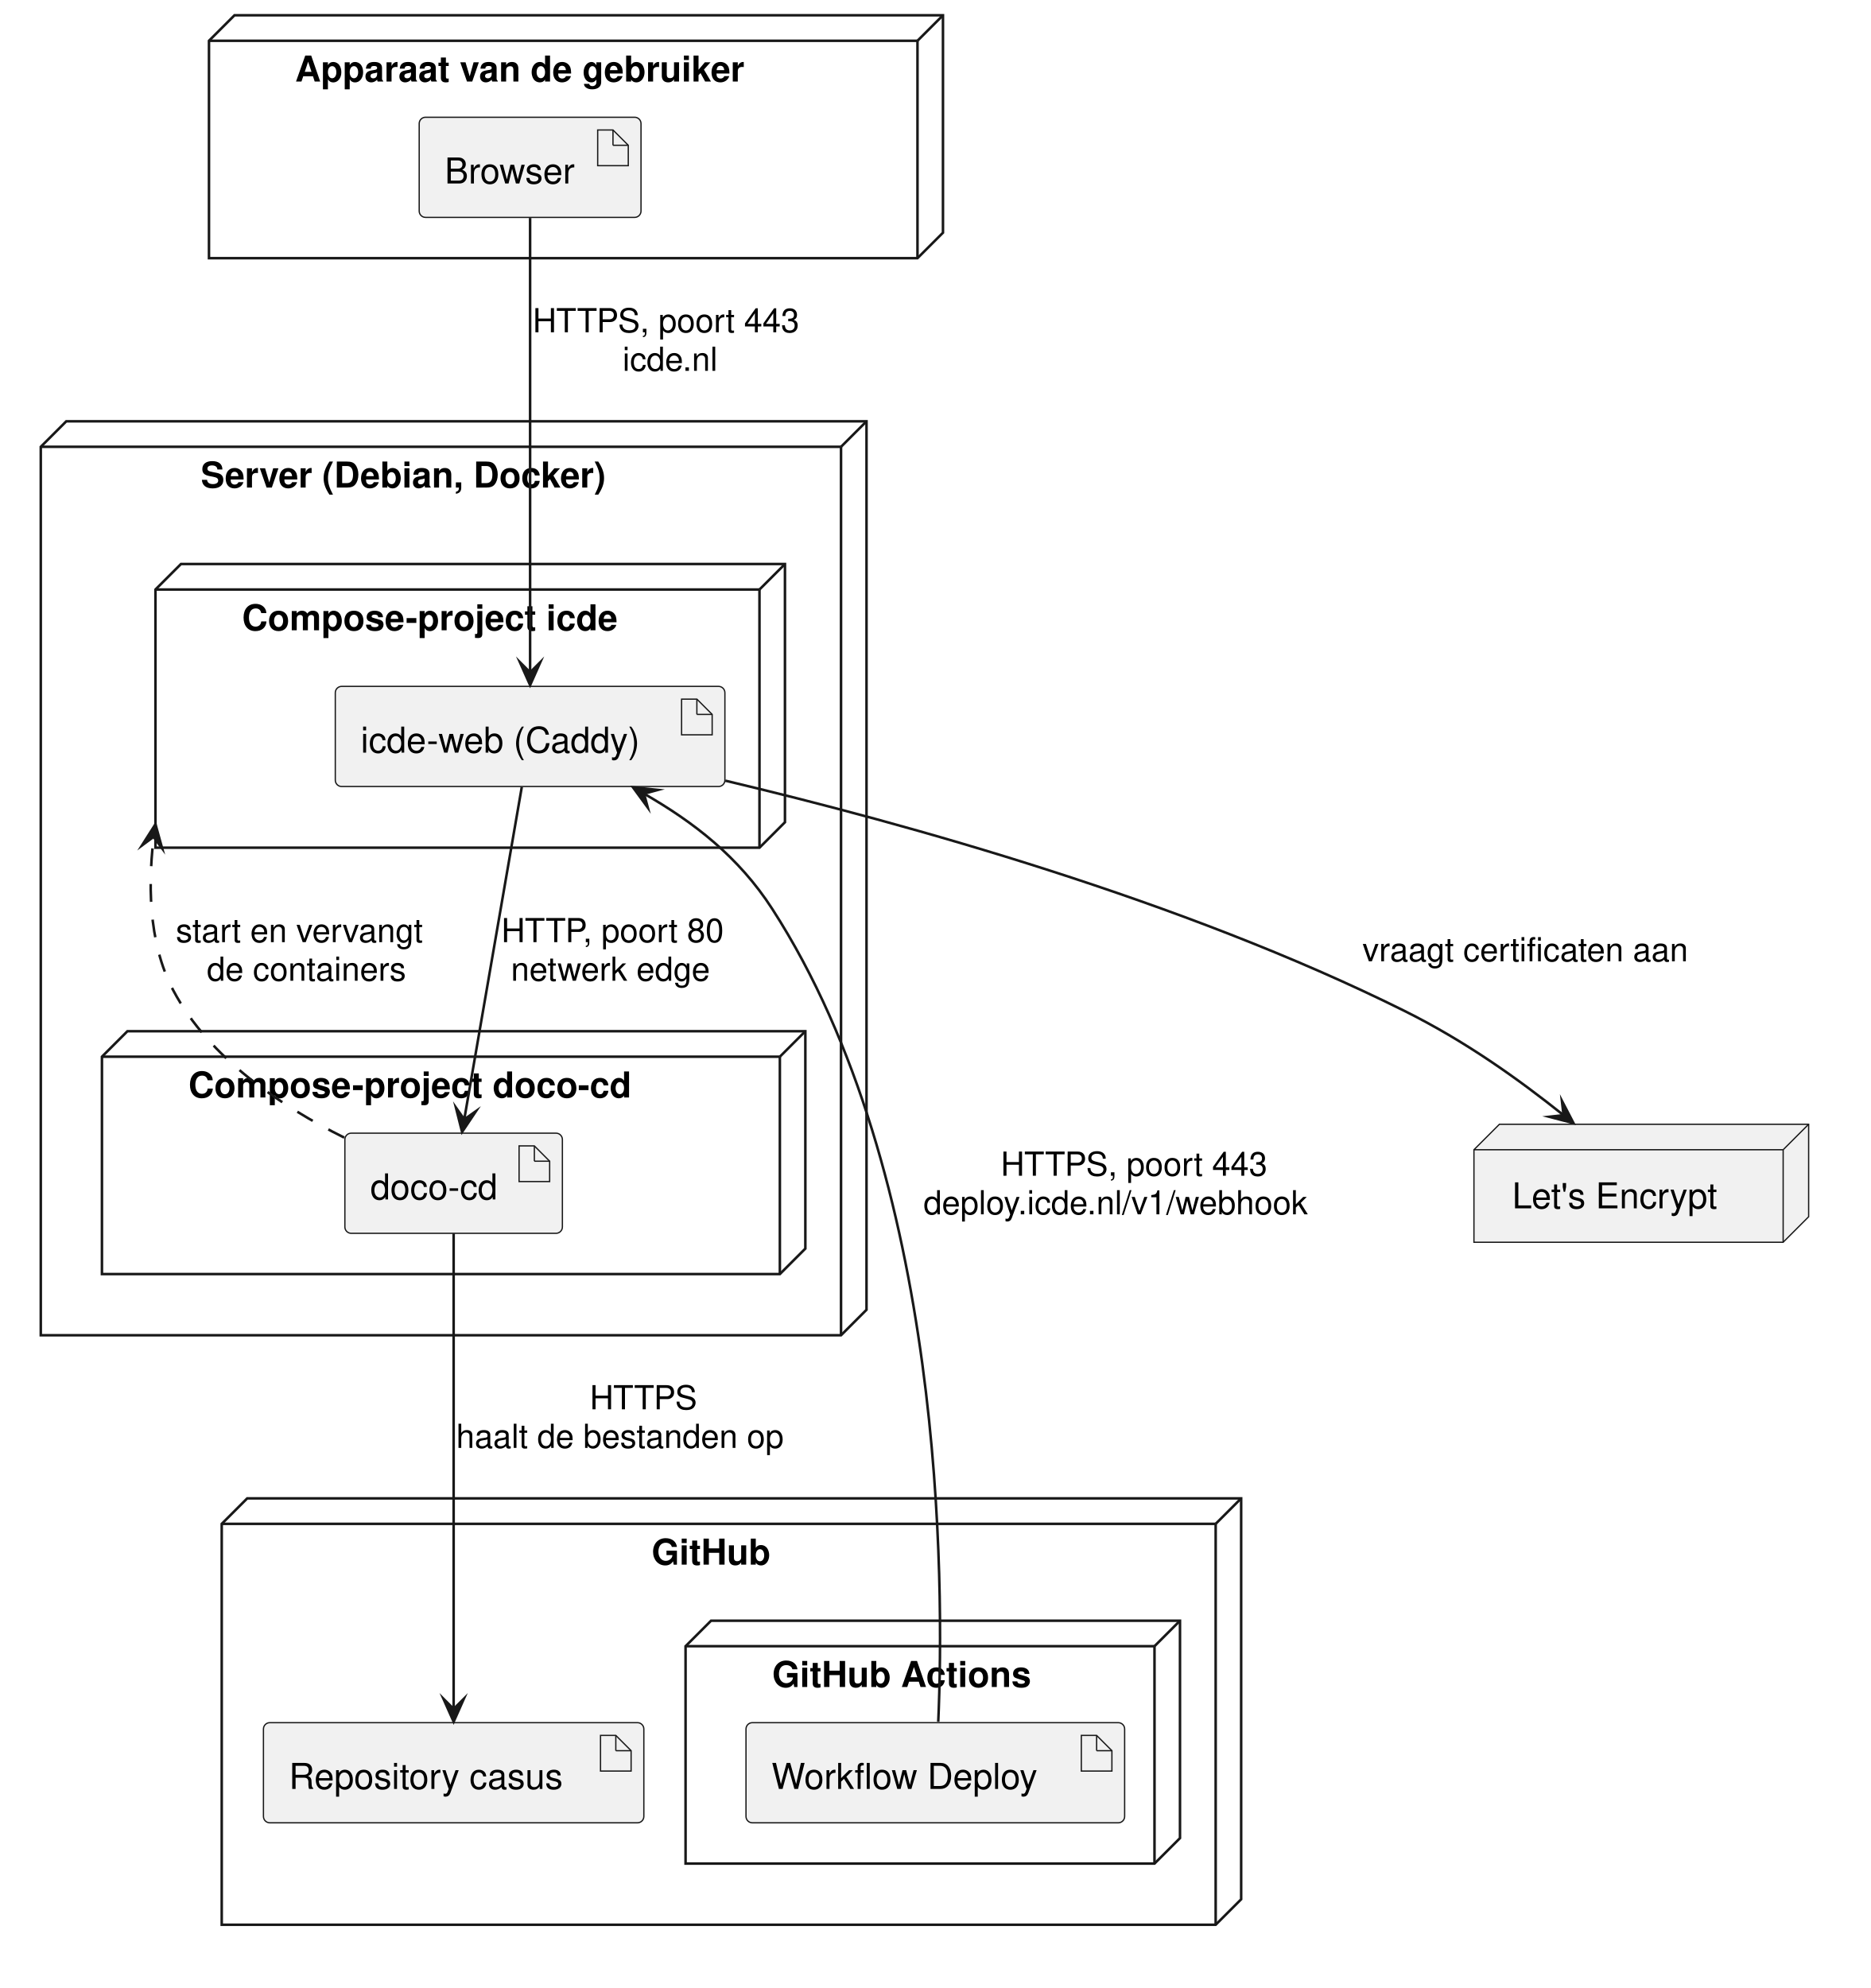
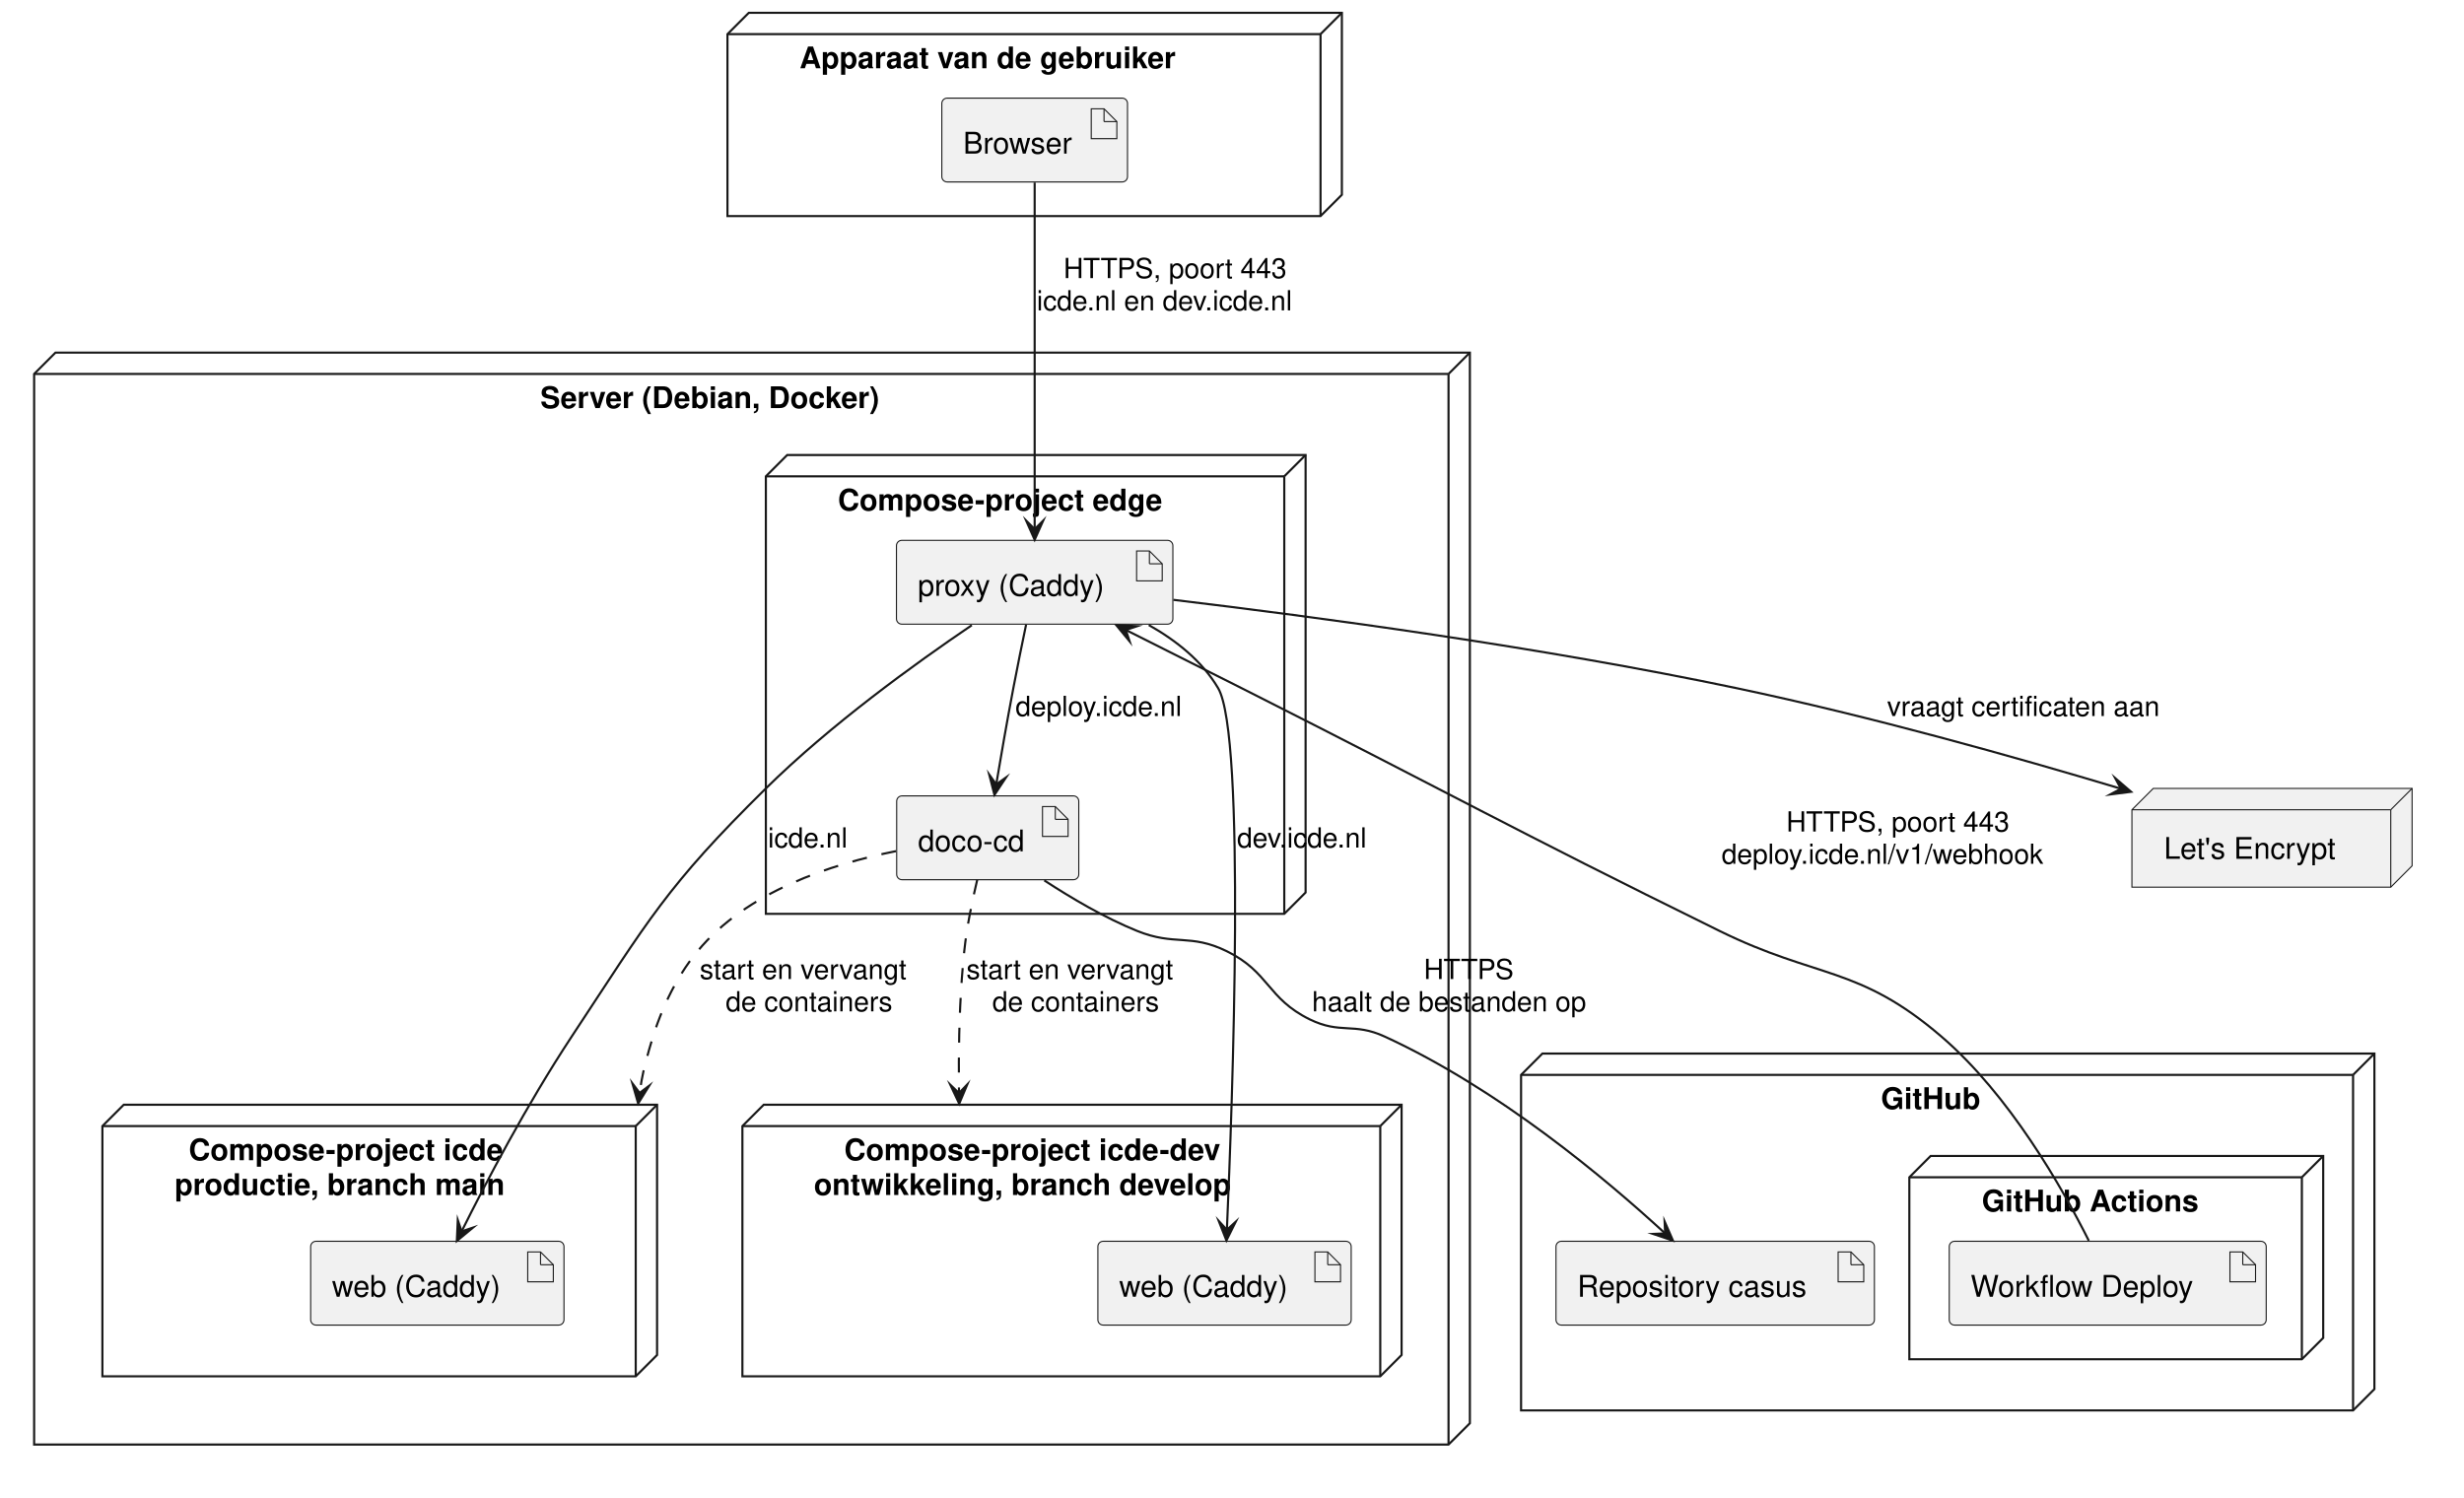
- <svg xmlns="http://www.w3.org/2000/svg" version="1.1" data-diagram-type="DESCRIPTION" style="width:734px;height:780px;background:#FFFFFF;" width="734px" height="780px" viewBox="0 0 734 780" zoomAndPan="magnify" preserveAspectRatio="none" contentStyleType="text/css">
+ <svg xmlns="http://www.w3.org/2000/svg" version="1.1" data-diagram-type="DESCRIPTION" style="width:1155px;height:702px;background:#FFFFFF;" width="1155px" height="702px" viewBox="0 0 1155 702" zoomAndPan="magnify" preserveAspectRatio="none" contentStyleType="text/css">
  <defs />
  <g font-family="sans-serif" lengthAdjust="spacing">
    <g class="cluster" data-qualified-name="client" id="ent0001" data-source-line="7">
-       <polygon points="82,16,92,6,370,6,370,91.3,360,101.3,82,101.3,82,16" fill="none" style="stroke:#181818;stroke-width:1;stroke-linejoin:miter;stroke-miterlimit:10;" />
-       <line x1="360" y1="16" x2="370" y2="6" style="stroke:#181818;stroke-width:1;" />
-       <line x1="82" y1="16" x2="360" y2="16" style="stroke:#181818;stroke-width:1;" />
-       <line x1="360" y1="16" x2="360" y2="101.3" style="stroke:#181818;stroke-width:1;" />
-       <text x="115.793" y="31.995" fill="#000" font-size="14" textLength="212.413" font-weight="700" font-family="Helvetica">Apparaat van de gebruiker</text>
+       <polygon points="341,16,351,6,629,6,629,91.3,619,101.3,341,101.3,341,16" fill="none" style="stroke:#181818;stroke-width:1;stroke-linejoin:miter;stroke-miterlimit:10;" />
+       <line x1="619" y1="16" x2="629" y2="6" style="stroke:#181818;stroke-width:1;" />
+       <line x1="341" y1="16" x2="619" y2="16" style="stroke:#181818;stroke-width:1;" />
+       <line x1="619" y1="16" x2="619" y2="101.3" style="stroke:#181818;stroke-width:1;" />
+       <text x="374.793" y="31.995" fill="#000" font-size="14" textLength="212.413" font-weight="700" font-family="Helvetica">Apparaat van de gebruiker</text>
    </g>
    <g class="cluster" data-qualified-name="github" id="ent0003" data-source-line="11">
-       <polygon points="87,597.89,97,587.89,487,587.89,487,745.19,477,755.19,87,755.19,87,597.89" fill="none" style="stroke:#181818;stroke-width:1;stroke-linejoin:miter;stroke-miterlimit:10;" />
-       <line x1="477" y1="597.89" x2="487" y2="587.89" style="stroke:#181818;stroke-width:1;" />
-       <line x1="87" y1="597.89" x2="477" y2="597.89" style="stroke:#181818;stroke-width:1;" />
-       <line x1="477" y1="597.89" x2="477" y2="755.19" style="stroke:#181818;stroke-width:1;" />
-       <text x="255.656" y="613.885" fill="#000" font-size="14" textLength="54.688" font-weight="700" font-family="Helvetica">GitHub</text>
+       <polygon points="713,503.89,723,493.89,1113,493.89,1113,651.19,1103,661.19,713,661.19,713,503.89" fill="none" style="stroke:#181818;stroke-width:1;stroke-linejoin:miter;stroke-miterlimit:10;" />
+       <line x1="1103" y1="503.89" x2="1113" y2="493.89" style="stroke:#181818;stroke-width:1;" />
+       <line x1="713" y1="503.89" x2="1103" y2="503.89" style="stroke:#181818;stroke-width:1;" />
+       <line x1="1103" y1="503.89" x2="1103" y2="661.19" style="stroke:#181818;stroke-width:1;" />
+       <text x="881.656" y="519.885" fill="#000" font-size="14" textLength="54.688" font-weight="700" font-family="Helvetica">GitHub</text>
    </g>
    <g class="cluster" data-qualified-name="github.actions" id="ent0005" data-source-line="13">
-       <polygon points="269,645.89,279,635.89,463,635.89,463,721.19,453,731.19,269,731.19,269,645.89" fill="none" style="stroke:#181818;stroke-width:1;stroke-linejoin:miter;stroke-miterlimit:10;" />
-       <line x1="453" y1="645.89" x2="463" y2="635.89" style="stroke:#181818;stroke-width:1;" />
-       <line x1="269" y1="645.89" x2="453" y2="645.89" style="stroke:#181818;stroke-width:1;" />
-       <line x1="453" y1="645.89" x2="453" y2="731.19" style="stroke:#181818;stroke-width:1;" />
-       <text x="302.948" y="661.885" fill="#000" font-size="14" textLength="118.104" font-weight="700" font-family="Helvetica">GitHub Actions</text>
+       <polygon points="895,551.89,905,541.89,1089,541.89,1089,627.19,1079,637.19,895,637.19,895,551.89" fill="none" style="stroke:#181818;stroke-width:1;stroke-linejoin:miter;stroke-miterlimit:10;" />
+       <line x1="1079" y1="551.89" x2="1089" y2="541.89" style="stroke:#181818;stroke-width:1;" />
+       <line x1="895" y1="551.89" x2="1079" y2="551.89" style="stroke:#181818;stroke-width:1;" />
+       <line x1="1079" y1="551.89" x2="1079" y2="637.19" style="stroke:#181818;stroke-width:1;" />
+       <text x="928.948" y="567.885" fill="#000" font-size="14" textLength="118.104" font-weight="700" font-family="Helvetica">GitHub Actions</text>
    </g>
    <g class="cluster" data-qualified-name="server" id="ent0007" data-source-line="18">
-       <polygon points="16,175.3,26,165.3,340,165.3,340,513.89,330,523.89,16,523.89,16,175.3" fill="none" style="stroke:#181818;stroke-width:1;stroke-linejoin:miter;stroke-miterlimit:10;" />
-       <line x1="330" y1="175.3" x2="340" y2="165.3" style="stroke:#181818;stroke-width:1;" />
-       <line x1="16" y1="175.3" x2="330" y2="175.3" style="stroke:#181818;stroke-width:1;" />
-       <line x1="330" y1="175.3" x2="330" y2="523.89" style="stroke:#181818;stroke-width:1;" />
-       <text x="78.765" y="191.295" fill="#000" font-size="14" textLength="190.47" font-weight="700" font-family="Helvetica">Server (Debian, Docker)</text>
+       <polygon points="16,175.3,26,165.3,689,165.3,689,667.19,679,677.19,16,677.19,16,175.3" fill="none" style="stroke:#181818;stroke-width:1;stroke-linejoin:miter;stroke-miterlimit:10;" />
+       <line x1="679" y1="175.3" x2="689" y2="165.3" style="stroke:#181818;stroke-width:1;" />
+       <line x1="16" y1="175.3" x2="679" y2="175.3" style="stroke:#181818;stroke-width:1;" />
+       <line x1="679" y1="175.3" x2="679" y2="677.19" style="stroke:#181818;stroke-width:1;" />
+       <text x="253.265" y="191.295" fill="#000" font-size="14" textLength="190.47" font-weight="700" font-family="Helvetica">Server (Debian, Docker)</text>
    </g>
-     <g class="cluster" data-qualified-name="server.icde" id="ent0008" data-source-line="19">
-       <polygon points="61,231.3,71,221.3,308,221.3,308,322.6,298,332.6,61,332.6,61,231.3" fill="none" style="stroke:#181818;stroke-width:1;stroke-linejoin:miter;stroke-miterlimit:10;" />
-       <line x1="298" y1="231.3" x2="308" y2="221.3" style="stroke:#181818;stroke-width:1;" />
-       <line x1="61" y1="231.3" x2="298" y2="231.3" style="stroke:#181818;stroke-width:1;" />
-       <line x1="298" y1="231.3" x2="298" y2="332.6" style="stroke:#181818;stroke-width:1;" />
-       <text x="94.962" y="247.295" fill="#000" font-size="14" textLength="171.076" font-weight="700" font-family="Helvetica">Compose-project icde</text>
+     <g class="cluster" data-qualified-name="server.edge" id="ent0008" data-source-line="19">
+       <polygon points="359,223.3,369,213.3,612,213.3,612,418.39,602,428.39,359,428.39,359,223.3" fill="none" style="stroke:#181818;stroke-width:1;stroke-linejoin:miter;stroke-miterlimit:10;" />
+       <line x1="602" y1="223.3" x2="612" y2="213.3" style="stroke:#181818;stroke-width:1;" />
+       <line x1="359" y1="223.3" x2="602" y2="223.3" style="stroke:#181818;stroke-width:1;" />
+       <line x1="602" y1="223.3" x2="602" y2="428.39" style="stroke:#181818;stroke-width:1;" />
+       <text x="392.752" y="239.295" fill="#000" font-size="14" textLength="177.495" font-weight="700" font-family="Helvetica">Compose-project edge</text>
    </g>
-     <g class="cluster" data-qualified-name="server.cd" id="ent0010" data-source-line="22">
-       <polygon points="40,414.6,50,404.6,316,404.6,316,489.89,306,499.89,40,499.89,40,414.6" fill="none" style="stroke:#181818;stroke-width:1;stroke-linejoin:miter;stroke-miterlimit:10;" />
-       <line x1="306" y1="414.6" x2="316" y2="404.6" style="stroke:#181818;stroke-width:1;" />
-       <line x1="40" y1="414.6" x2="306" y2="414.6" style="stroke:#181818;stroke-width:1;" />
-       <line x1="306" y1="414.6" x2="306" y2="499.89" style="stroke:#181818;stroke-width:1;" />
-       <text x="73.925" y="430.595" fill="#000" font-size="14" textLength="200.149" font-weight="700" font-family="Helvetica">Compose-project doco-cd</text>
+     <g class="cluster" data-qualified-name="server.icde" id="ent0011" data-source-line="23">
+       <polygon points="48,527.89,58,517.89,308,517.89,308,635.19,298,645.19,48,645.19,48,527.89" fill="none" style="stroke:#181818;stroke-width:1;stroke-linejoin:miter;stroke-miterlimit:10;" />
+       <line x1="298" y1="527.89" x2="308" y2="517.89" style="stroke:#181818;stroke-width:1;" />
+       <line x1="48" y1="527.89" x2="298" y2="527.89" style="stroke:#181818;stroke-width:1;" />
+       <line x1="298" y1="527.89" x2="298" y2="645.19" style="stroke:#181818;stroke-width:1;" />
+       <text x="88.462" y="543.885" fill="#000" font-size="14" textLength="171.076" font-weight="700" font-family="Helvetica">Compose-project icde</text>
+       <text x="81.855" y="560.182" fill="#000" font-size="14" textLength="184.29" font-weight="700" font-family="Helvetica">productie, branch main</text>
+     </g>
+     <g class="cluster" data-qualified-name="server.icdedev" id="ent0013" data-source-line="26">
+       <polygon points="348,527.89,358,517.89,657,517.89,657,635.19,647,645.19,348,645.19,348,527.89" fill="none" style="stroke:#181818;stroke-width:1;stroke-linejoin:miter;stroke-miterlimit:10;" />
+       <line x1="647" y1="527.89" x2="657" y2="517.89" style="stroke:#181818;stroke-width:1;" />
+       <line x1="348" y1="527.89" x2="647" y2="527.89" style="stroke:#181818;stroke-width:1;" />
+       <line x1="647" y1="527.89" x2="647" y2="645.19" style="stroke:#181818;stroke-width:1;" />
+       <text x="395.735" y="543.885" fill="#000" font-size="14" textLength="205.529" font-weight="700" font-family="Helvetica">Compose-project icde-dev</text>
+       <text x="381.52" y="560.182" fill="#000" font-size="14" textLength="233.96" font-weight="700" font-family="Helvetica">ontwikkeling, branch develop</text>
    </g>
    <g class="entity" data-qualified-name="client.Browser" id="ent0002" data-source-line="8">
-       <rect x="164.48" y="46" width="87.039" height="39.297" fill="#F1F1F1" style="stroke:#181818;stroke-width:0.5;" rx="2.5" ry="2.5" />
-       <polygon points="234.519,51,234.519,65,246.519,65,246.519,57,240.519,51,234.519,51" fill="#F1F1F1" style="stroke:#181818;stroke-width:0.5;stroke-linejoin:miter;stroke-miterlimit:10;" />
-       <line x1="240.519" y1="51" x2="240.519" y2="57" style="stroke:#181818;stroke-width:0.5;" />
-       <line x1="246.519" y1="57" x2="240.519" y2="57" style="stroke:#181818;stroke-width:0.5;" />
-       <text x="174.48" y="71.995" fill="#000" font-size="14" textLength="57.039" font-family="Helvetica">Browser</text>
+       <rect x="441.48" y="46" width="87.039" height="39.297" fill="#F1F1F1" style="stroke:#181818;stroke-width:0.5;" rx="2.5" ry="2.5" />
+       <polygon points="511.519,51,511.519,65,523.519,65,523.519,57,517.519,51,511.519,51" fill="#F1F1F1" style="stroke:#181818;stroke-width:0.5;stroke-linejoin:miter;stroke-miterlimit:10;" />
+       <line x1="517.519" y1="51" x2="517.519" y2="57" style="stroke:#181818;stroke-width:0.5;" />
+       <line x1="523.519" y1="57" x2="517.519" y2="57" style="stroke:#181818;stroke-width:0.5;" />
+       <text x="451.48" y="71.995" fill="#000" font-size="14" textLength="57.039" font-family="Helvetica">Browser</text>
    </g>
    <g class="entity" data-qualified-name="github.repo" id="ent0004" data-source-line="12">
-       <rect x="103.37" y="675.89" width="149.26" height="39.297" fill="#F1F1F1" style="stroke:#181818;stroke-width:0.5;" rx="2.5" ry="2.5" />
-       <polygon points="235.63,680.89,235.63,694.89,247.63,694.89,247.63,686.89,241.63,680.89,235.63,680.89" fill="#F1F1F1" style="stroke:#181818;stroke-width:0.5;stroke-linejoin:miter;stroke-miterlimit:10;" />
-       <line x1="241.63" y1="680.89" x2="241.63" y2="686.89" style="stroke:#181818;stroke-width:0.5;" />
-       <line x1="247.63" y1="686.89" x2="241.63" y2="686.89" style="stroke:#181818;stroke-width:0.5;" />
-       <text x="113.37" y="701.885" fill="#000" font-size="14" textLength="119.26" font-family="Helvetica">Repository casus</text>
+       <rect x="729.37" y="581.89" width="149.26" height="39.297" fill="#F1F1F1" style="stroke:#181818;stroke-width:0.5;" rx="2.5" ry="2.5" />
+       <polygon points="861.63,586.89,861.63,600.89,873.63,600.89,873.63,592.89,867.63,586.89,861.63,586.89" fill="#F1F1F1" style="stroke:#181818;stroke-width:0.5;stroke-linejoin:miter;stroke-miterlimit:10;" />
+       <line x1="867.63" y1="586.89" x2="867.63" y2="592.89" style="stroke:#181818;stroke-width:0.5;" />
+       <line x1="873.63" y1="592.89" x2="867.63" y2="592.89" style="stroke:#181818;stroke-width:0.5;" />
+       <text x="739.37" y="607.885" fill="#000" font-size="14" textLength="119.26" font-family="Helvetica">Repository casus</text>
    </g>
    <g class="entity" data-qualified-name="github.actions.workflow" id="ent0006" data-source-line="14">
-       <rect x="292.71" y="675.89" width="148.576" height="39.297" fill="#F1F1F1" style="stroke:#181818;stroke-width:0.5;" rx="2.5" ry="2.5" />
-       <polygon points="424.286,680.89,424.286,694.89,436.286,694.89,436.286,686.89,430.286,680.89,424.286,680.89" fill="#F1F1F1" style="stroke:#181818;stroke-width:0.5;stroke-linejoin:miter;stroke-miterlimit:10;" />
-       <line x1="430.286" y1="680.89" x2="430.286" y2="686.89" style="stroke:#181818;stroke-width:0.5;" />
-       <line x1="436.286" y1="686.89" x2="430.286" y2="686.89" style="stroke:#181818;stroke-width:0.5;" />
-       <text x="302.71" y="701.885" fill="#000" font-size="14" textLength="118.576" font-family="Helvetica">Workflow Deploy</text>
+       <rect x="913.71" y="581.89" width="148.576" height="39.297" fill="#F1F1F1" style="stroke:#181818;stroke-width:0.5;" rx="2.5" ry="2.5" />
+       <polygon points="1045.286,586.89,1045.286,600.89,1057.286,600.89,1057.286,592.89,1051.286,586.89,1045.286,586.89" fill="#F1F1F1" style="stroke:#181818;stroke-width:0.5;stroke-linejoin:miter;stroke-miterlimit:10;" />
+       <line x1="1051.286" y1="586.89" x2="1051.286" y2="592.89" style="stroke:#181818;stroke-width:0.5;" />
+       <line x1="1057.286" y1="592.89" x2="1051.286" y2="592.89" style="stroke:#181818;stroke-width:0.5;" />
+       <text x="923.71" y="607.885" fill="#000" font-size="14" textLength="118.576" font-family="Helvetica">Workflow Deploy</text>
    </g>
-     <g class="entity" data-qualified-name="server.icde.caddy" id="ent0009" data-source-line="20">
-       <rect x="131.56" y="269.3" width="152.876" height="39.297" fill="#F1F1F1" style="stroke:#181818;stroke-width:0.5;" rx="2.5" ry="2.5" />
-       <polygon points="267.436,274.3,267.436,288.3,279.436,288.3,279.436,280.3,273.436,274.3,267.436,274.3" fill="#F1F1F1" style="stroke:#181818;stroke-width:0.5;stroke-linejoin:miter;stroke-miterlimit:10;" />
-       <line x1="273.436" y1="274.3" x2="273.436" y2="280.3" style="stroke:#181818;stroke-width:0.5;" />
-       <line x1="279.436" y1="280.3" x2="273.436" y2="280.3" style="stroke:#181818;stroke-width:0.5;" />
-       <text x="141.56" y="295.295" fill="#000" font-size="14" textLength="122.876" font-family="Helvetica">icde-web (Caddy)</text>
+     <g class="entity" data-qualified-name="server.edge.proxy" id="ent0009" data-source-line="20">
+       <rect x="420.22" y="253.3" width="129.565" height="39.297" fill="#F1F1F1" style="stroke:#181818;stroke-width:0.5;" rx="2.5" ry="2.5" />
+       <polygon points="532.785,258.3,532.785,272.3,544.785,272.3,544.785,264.3,538.785,258.3,532.785,258.3" fill="#F1F1F1" style="stroke:#181818;stroke-width:0.5;stroke-linejoin:miter;stroke-miterlimit:10;" />
+       <line x1="538.785" y1="258.3" x2="538.785" y2="264.3" style="stroke:#181818;stroke-width:0.5;" />
+       <line x1="544.785" y1="264.3" x2="538.785" y2="264.3" style="stroke:#181818;stroke-width:0.5;" />
+       <text x="430.22" y="279.295" fill="#000" font-size="14" textLength="99.565" font-family="Helvetica">proxy (Caddy)</text>
    </g>
-     <g class="entity" data-qualified-name="server.cd.dococd" id="ent0011" data-source-line="23">
-       <rect x="135.32" y="444.6" width="85.351" height="39.297" fill="#F1F1F1" style="stroke:#181818;stroke-width:0.5;" rx="2.5" ry="2.5" />
-       <polygon points="203.671,449.6,203.671,463.6,215.671,463.6,215.671,455.6,209.671,449.6,203.671,449.6" fill="#F1F1F1" style="stroke:#181818;stroke-width:0.5;stroke-linejoin:miter;stroke-miterlimit:10;" />
-       <line x1="209.671" y1="449.6" x2="209.671" y2="455.6" style="stroke:#181818;stroke-width:0.5;" />
-       <line x1="215.671" y1="455.6" x2="209.671" y2="455.6" style="stroke:#181818;stroke-width:0.5;" />
-       <text x="145.32" y="470.595" fill="#000" font-size="14" textLength="55.351" font-family="Helvetica">doco-cd</text>
+     <g class="entity" data-qualified-name="server.edge.dococd" id="ent0010" data-source-line="21">
+       <rect x="420.32" y="373.1" width="85.351" height="39.297" fill="#F1F1F1" style="stroke:#181818;stroke-width:0.5;" rx="2.5" ry="2.5" />
+       <polygon points="488.671,378.1,488.671,392.1,500.671,392.1,500.671,384.1,494.671,378.1,488.671,378.1" fill="#F1F1F1" style="stroke:#181818;stroke-width:0.5;stroke-linejoin:miter;stroke-miterlimit:10;" />
+       <line x1="494.671" y1="378.1" x2="494.671" y2="384.1" style="stroke:#181818;stroke-width:0.5;" />
+       <line x1="500.671" y1="384.1" x2="494.671" y2="384.1" style="stroke:#181818;stroke-width:0.5;" />
+       <text x="430.32" y="399.095" fill="#000" font-size="14" textLength="55.351" font-family="Helvetica">doco-cd</text>
    </g>
-     <g class="entity" data-qualified-name="le" id="ent0012" data-source-line="27">
-       <polygon points="578.34,451.1,588.34,441.1,709.668,441.1,709.668,477.397,699.668,487.397,578.34,487.397,578.34,451.1" fill="#F1F1F1" style="stroke:#181818;stroke-width:0.5;stroke-linejoin:miter;stroke-miterlimit:10;" />
-       <line x1="699.668" y1="451.1" x2="709.668" y2="441.1" style="stroke:#181818;stroke-width:0.5;" />
-       <line x1="578.34" y1="451.1" x2="699.668" y2="451.1" style="stroke:#181818;stroke-width:0.5;" />
-       <line x1="699.668" y1="451.1" x2="699.668" y2="487.397" style="stroke:#181818;stroke-width:0.5;" />
-       <text x="593.34" y="474.095" fill="#000" font-size="14" textLength="91.328" font-family="Helvetica">Let's Encrypt</text>
+     <g class="entity" data-qualified-name="server.icde.web" id="ent0012" data-source-line="24">
+       <rect x="145.63" y="581.89" width="118.737" height="39.297" fill="#F1F1F1" style="stroke:#181818;stroke-width:0.5;" rx="2.5" ry="2.5" />
+       <polygon points="247.367,586.89,247.367,600.89,259.367,600.89,259.367,592.89,253.367,586.89,247.367,586.89" fill="#F1F1F1" style="stroke:#181818;stroke-width:0.5;stroke-linejoin:miter;stroke-miterlimit:10;" />
+       <line x1="253.367" y1="586.89" x2="253.367" y2="592.89" style="stroke:#181818;stroke-width:0.5;" />
+       <line x1="259.367" y1="592.89" x2="253.367" y2="592.89" style="stroke:#181818;stroke-width:0.5;" />
+       <text x="155.63" y="607.885" fill="#000" font-size="14" textLength="88.737" font-family="Helvetica">web (Caddy)</text>
    </g>
-     <g class="link" data-entity-1="ent0002" data-entity-2="ent0009" id="lnk13" data-source-line="29" data-link-type="dependency">
-       <path d="M208,85.52 C208,127.22 208,221.86 208,263.81" style="stroke:#181818;stroke-width:1;" fill="none" id="Browser-to-caddy" />
-       <polygon points="208,268.81,212,259.81,208,263.81,204,259.81,208,268.81" fill="#181818" style="stroke:#181818;stroke-width:1;stroke-linejoin:miter;stroke-miterlimit:10;" />
-       <text x="209" y="130.367" fill="#000" font-size="13" textLength="113.56" font-family="Helvetica">HTTPS, poort 443</text>
-       <text x="244.283" y="145.5" fill="#000" font-size="13" textLength="42.993" font-family="Helvetica">icde.nl</text>
+     <g class="entity" data-qualified-name="server.icdedev.webdev" id="ent0014" data-source-line="27">
+       <rect x="514.63" y="581.89" width="118.737" height="39.297" fill="#F1F1F1" style="stroke:#181818;stroke-width:0.5;" rx="2.5" ry="2.5" />
+       <polygon points="616.367,586.89,616.367,600.89,628.367,600.89,628.367,592.89,622.367,586.89,616.367,586.89" fill="#F1F1F1" style="stroke:#181818;stroke-width:0.5;stroke-linejoin:miter;stroke-miterlimit:10;" />
+       <line x1="622.367" y1="586.89" x2="622.367" y2="592.89" style="stroke:#181818;stroke-width:0.5;" />
+       <line x1="628.367" y1="592.89" x2="622.367" y2="592.89" style="stroke:#181818;stroke-width:0.5;" />
+       <text x="524.63" y="607.885" fill="#000" font-size="14" textLength="88.737" font-family="Helvetica">web (Caddy)</text>
    </g>
-     <g class="link" data-entity-1="ent0006" data-entity-2="ent0009" id="lnk14" data-source-line="30" data-link-type="dependency">
-       <path d="M368.15,675.55 C370.5,621.11 370.83,461.71 303,356.6 C289.78,336.11 272.176,322.591 252.696,311.401" style="stroke:#181818;stroke-width:1;" fill="none" id="workflow-to-caddy" />
-       <polygon points="248.36,308.91,254.172,316.861,252.696,311.401,258.156,309.924,248.36,308.91" fill="#181818" style="stroke:#181818;stroke-width:1;stroke-linejoin:miter;stroke-miterlimit:10;" />
-       <text x="392.644" y="461.307" fill="#000" font-size="13" textLength="113.56" font-family="Helvetica">HTTPS, poort 443</text>
-       <text x="362.34" y="476.44" fill="#000" font-size="13" textLength="174.167" font-family="Helvetica">deploy.icde.nl/v1/webhook</text>
+     <g class="entity" data-qualified-name="le" id="ent0015" data-source-line="31">
+       <polygon points="999.34,379.6,1009.34,369.6,1130.668,369.6,1130.668,405.897,1120.668,415.897,999.34,415.897,999.34,379.6" fill="#F1F1F1" style="stroke:#181818;stroke-width:0.5;stroke-linejoin:miter;stroke-miterlimit:10;" />
+       <line x1="1120.668" y1="379.6" x2="1130.668" y2="369.6" style="stroke:#181818;stroke-width:0.5;" />
+       <line x1="999.34" y1="379.6" x2="1120.668" y2="379.6" style="stroke:#181818;stroke-width:0.5;" />
+       <line x1="1120.668" y1="379.6" x2="1120.668" y2="415.897" style="stroke:#181818;stroke-width:0.5;" />
+       <text x="1014.34" y="402.595" fill="#000" font-size="14" textLength="91.328" font-family="Helvetica">Let's Encrypt</text>
    </g>
-     <g class="link" data-entity-1="ent0009" data-entity-2="ent0011" id="lnk15" data-source-line="31" data-link-type="dependency">
-       <path d="M204.73,308.82 C198.98,342.07 187.942,405.783 182.162,439.203" style="stroke:#181818;stroke-width:1;" fill="none" id="caddy-to-dococd" />
-       <polygon points="181.31,444.13,186.785,435.943,182.162,439.203,178.902,434.58,181.31,444.13" fill="#181818" style="stroke:#181818;stroke-width:1;stroke-linejoin:miter;stroke-miterlimit:10;" />
-       <text x="196.69" y="369.667" fill="#000" font-size="13" textLength="97.037" font-family="Helvetica">HTTP, poort 80</text>
-       <text x="200.473" y="384.8" fill="#000" font-size="13" textLength="89.47" font-family="Helvetica">netwerk edge</text>
+     <g class="link" data-entity-1="ent0002" data-entity-2="ent0009" id="lnk16" data-source-line="33" data-link-type="dependency">
+       <path d="M485,85.6 C485,124.71 485,208.98 485,248.05" style="stroke:#181818;stroke-width:1;" fill="none" id="Browser-to-proxy" />
+       <polygon points="485,253.05,489,244.05,485,248.05,481,244.05,485,253.05" fill="#181818" style="stroke:#181818;stroke-width:1;stroke-linejoin:miter;stroke-miterlimit:10;" />
+       <text x="498.502" y="130.367" fill="#000" font-size="13" textLength="113.56" font-family="Helvetica">HTTPS, poort 443</text>
+       <text x="486" y="145.5" fill="#000" font-size="13" textLength="138.563" font-family="Helvetica">icde.nl en dev.icde.nl</text>
    </g>
-     <g class="link" data-entity-1="ent0011" data-entity-2="ent0004" id="lnk16" data-source-line="32" data-link-type="dependency">
-       <path d="M178,484.01 C178,527.01 178,627.27 178,670.52" style="stroke:#181818;stroke-width:1;" fill="none" id="dococd-to-repo" />
-       <polygon points="178,675.52,182,666.52,178,670.52,174,666.52,178,675.52" fill="#181818" style="stroke:#181818;stroke-width:1;stroke-linejoin:miter;stroke-miterlimit:10;" />
-       <text x="231.4" y="552.957" fill="#000" font-size="13" textLength="41.749" font-family="Helvetica">HTTPS</text>
-       <text x="179" y="568.09" fill="#000" font-size="13" textLength="146.548" font-family="Helvetica">haalt de bestanden op</text>
+     <g class="link" data-entity-1="ent0006" data-entity-2="ent0009" id="lnk17" data-source-line="34" data-link-type="dependency">
+       <path d="M979.12,581.61 C966.69,556.82 941.98,513.32 910,485.89 C871.14,452.57 851.93,458.99 806,436.39 C705.8,387.11 681.69,372.91 582,322.6 C562.66,312.83 545.591,304.258 527.731,295.318" style="stroke:#181818;stroke-width:1;" fill="none" id="workflow-to-proxy" />
+       <polygon points="523.26,293.08,529.518,300.685,527.731,295.318,533.098,293.532,523.26,293.08" fill="#181818" style="stroke:#181818;stroke-width:1;stroke-linejoin:miter;stroke-miterlimit:10;" />
+       <text x="837.304" y="389.807" fill="#000" font-size="13" textLength="113.56" font-family="Helvetica">HTTPS, poort 443</text>
+       <text x="807" y="404.94" fill="#000" font-size="13" textLength="174.167" font-family="Helvetica">deploy.icde.nl/v1/webhook</text>
    </g>
-     <g class="link" data-entity-1="ent0011" data-entity-2="ent0008" id="lnk17" data-source-line="33" data-link-type="dependency">
-       <path d="M135.06,446.34 C110.63,434.23 82.16,415.31 68,388.6 C57.895,369.53 57.98,345.333 60.671,325.675 C60.755,325.061 60.842,324.451 60.931,323.846 C60.953,323.694 60.236,328.488 60.259,328.338" style="stroke:#181818;stroke-width:1;stroke-dasharray:7,7;" fill="none" id="dococd-to-icde" />
-       <polygon points="60.998,323.393,55.711,331.702,60.259,328.338,63.624,332.885,60.998,323.393" fill="#181818" style="stroke:#181818;stroke-width:1;stroke-linejoin:miter;stroke-miterlimit:10;" />
-       <text x="69" y="369.667" fill="#000" font-size="13" textLength="113.064" font-family="Helvetica">start en vervangt</text>
-       <text x="81.156" y="384.8" fill="#000" font-size="13" textLength="88.753" font-family="Helvetica">de containers</text>
+     <g class="link" data-entity-1="ent0009" data-entity-2="ent0012" id="lnk18" data-source-line="35" data-link-type="dependency">
+       <path d="M455.54,293.09 C428.86,311.14 389.22,339.81 359,369.6 C312.25,415.66 304.14,431.11 268,485.89 C246.61,518.31 227.919,554.094 216.379,577.264" style="stroke:#181818;stroke-width:1;" fill="none" id="proxy-to-web" />
+       <polygon points="214.15,581.74,221.743,575.467,216.379,577.264,214.582,571.901,214.15,581.74" fill="#181818" style="stroke:#181818;stroke-width:1;stroke-linejoin:miter;stroke-miterlimit:10;" />
+       <text x="360" y="397.307" fill="#000" font-size="13" textLength="42.993" font-family="Helvetica">icde.nl</text>
    </g>
-     <g class="link" data-entity-1="ent0009" data-entity-2="ent0012" id="lnk18" data-source-line="34" data-link-type="dependency">
-       <path d="M284.6,306.3 C355.93,323.24 464.04,353.33 551,396.6 C575.01,408.54 595.652,423.301 613.492,437.541" style="stroke:#181818;stroke-width:1;" fill="none" id="caddy-to-le" />
-       <polygon points="617.4,440.66,612.861,431.919,613.492,437.541,607.871,438.172,617.4,440.66" fill="#181818" style="stroke:#181818;stroke-width:1;stroke-linejoin:miter;stroke-miterlimit:10;" />
-       <text x="534.59" y="377.167" fill="#000" font-size="13" textLength="148.592" font-family="Helvetica">vraagt certificaten aan</text>
+     <g class="link" data-entity-1="ent0009" data-entity-2="ent0014" id="lnk19" data-source-line="36" data-link-type="dependency">
+       <path d="M538.48,293.01 C551.33,300.23 563.5,309.89 571,322.6 C584.07,344.72 577.689,517.445 575.099,576.525" style="stroke:#181818;stroke-width:1;" fill="none" id="proxy-to-webdev" />
+       <polygon points="574.88,581.52,579.27,572.704,575.099,576.525,571.278,572.353,574.88,581.52" fill="#181818" style="stroke:#181818;stroke-width:1;stroke-linejoin:miter;stroke-miterlimit:10;" />
+       <text x="579.85" y="397.307" fill="#000" font-size="13" textLength="71.068" font-family="Helvetica">dev.icde.nl</text>
+     </g>
+     <g class="link" data-entity-1="ent0009" data-entity-2="ent0010" id="lnk20" data-source-line="37" data-link-type="dependency">
+       <path d="M480.97,292.87 C479.09,301.86 476.86,312.77 475,322.6 C471.8,339.48 469.32,353.809 466.98,367.709" style="stroke:#181818;stroke-width:1;" fill="none" id="proxy-to-dococd" />
+       <polygon points="466.15,372.64,471.589,364.429,466.98,367.709,463.7,363.101,466.15,372.64" fill="#181818" style="stroke:#181818;stroke-width:1;stroke-linejoin:miter;stroke-miterlimit:10;" />
+       <text x="476" y="335.667" fill="#000" font-size="13" textLength="90.886" font-family="Helvetica">deploy.icde.nl</text>
+     </g>
+     <g class="link" data-entity-1="ent0010" data-entity-2="ent0004" id="lnk21" data-source-line="38" data-link-type="dependency">
+       <path d="M489.51,412.72 C502.17,421.02 517.83,430.25 533,436.39 C550.74,443.58 557.81,437.49 575,445.89 C595.14,455.74 593.87,468.02 614,477.89 C628.33,484.92 634.5,479.23 649,485.89 C702.83,510.63 752.638,552.587 780.528,578.207" style="stroke:#181818;stroke-width:1;" fill="none" id="dococd-to-repo" />
+       <polygon points="784.21,581.59,780.288,572.556,780.528,578.207,774.876,578.447,784.21,581.59" fill="#181818" style="stroke:#181818;stroke-width:1;stroke-linejoin:miter;stroke-miterlimit:10;" />
+       <text x="667.4" y="458.957" fill="#000" font-size="13" textLength="41.749" font-family="Helvetica">HTTPS</text>
+       <text x="615" y="474.09" fill="#000" font-size="13" textLength="146.548" font-family="Helvetica">haalt de bestanden op</text>
+     </g>
+     <g class="link" data-entity-1="ent0010" data-entity-2="ent0011" id="lnk22" data-source-line="39" data-link-type="dependency">
+       <path d="M420.01,399 C389.45,405.07 349.9,418.07 327,445.89 C316.088,459.148 308.911,475.246 304.292,491.983 C301.982,500.352 301.005,503.929 299.828,512.343" style="stroke:#181818;stroke-width:1;stroke-dasharray:7,7;" fill="none" id="dococd-to-icde" />
+       <polygon points="299.135,517.295,304.344,508.936,299.828,512.343,296.421,507.827,299.135,517.295" fill="#181818" style="stroke:#181818;stroke-width:1;stroke-linejoin:miter;stroke-miterlimit:10;" />
+       <text x="328" y="458.957" fill="#000" font-size="13" textLength="113.064" font-family="Helvetica">start en vervangt</text>
+       <text x="340.156" y="474.09" fill="#000" font-size="13" textLength="88.753" font-family="Helvetica">de containers</text>
+     </g>
+     <g class="link" data-entity-1="ent0010" data-entity-2="ent0013" id="lnk23" data-source-line="40" data-link-type="dependency">
+       <path d="M458.08,412.42 C455.72,422.3 453.17,434.67 452,445.89 C450.245,462.718 449.536,480.629 449.463,498.071 C449.445,502.432 449.467,506.763 449.522,511.041 C449.55,513.18 449.483,510.306 449.526,512.416" style="stroke:#181818;stroke-width:1;stroke-dasharray:7,7;" fill="none" id="dococd-to-icdedev" />
+       <polygon points="449.63,517.414,453.443,508.334,449.526,512.416,445.445,508.499,449.63,517.414" fill="#181818" style="stroke:#181818;stroke-width:1;stroke-linejoin:miter;stroke-miterlimit:10;" />
+       <text x="453" y="458.957" fill="#000" font-size="13" textLength="113.064" font-family="Helvetica">start en vervangt</text>
+       <text x="465.156" y="474.09" fill="#000" font-size="13" textLength="88.753" font-family="Helvetica">de containers</text>
+     </g>
+     <g class="link" data-entity-1="ent0009" data-entity-2="ent0015" id="lnk24" data-source-line="41" data-link-type="dependency">
+       <path d="M550.03,281.19 C616.69,289.16 723.18,303.45 814,322.6 C877.47,335.98 943.861,354.654 994.161,369.734" style="stroke:#181818;stroke-width:1;" fill="none" id="proxy-to-le" />
+       <polygon points="998.95,371.17,991.478,364.754,994.161,369.734,989.18,372.417,998.95,371.17" fill="#181818" style="stroke:#181818;stroke-width:1;stroke-linejoin:miter;stroke-miterlimit:10;" />
+       <text x="884.58" y="335.667" fill="#000" font-size="13" textLength="148.592" font-family="Helvetica">vraagt certificaten aan</text>
    </g>
  </g>
</svg>
